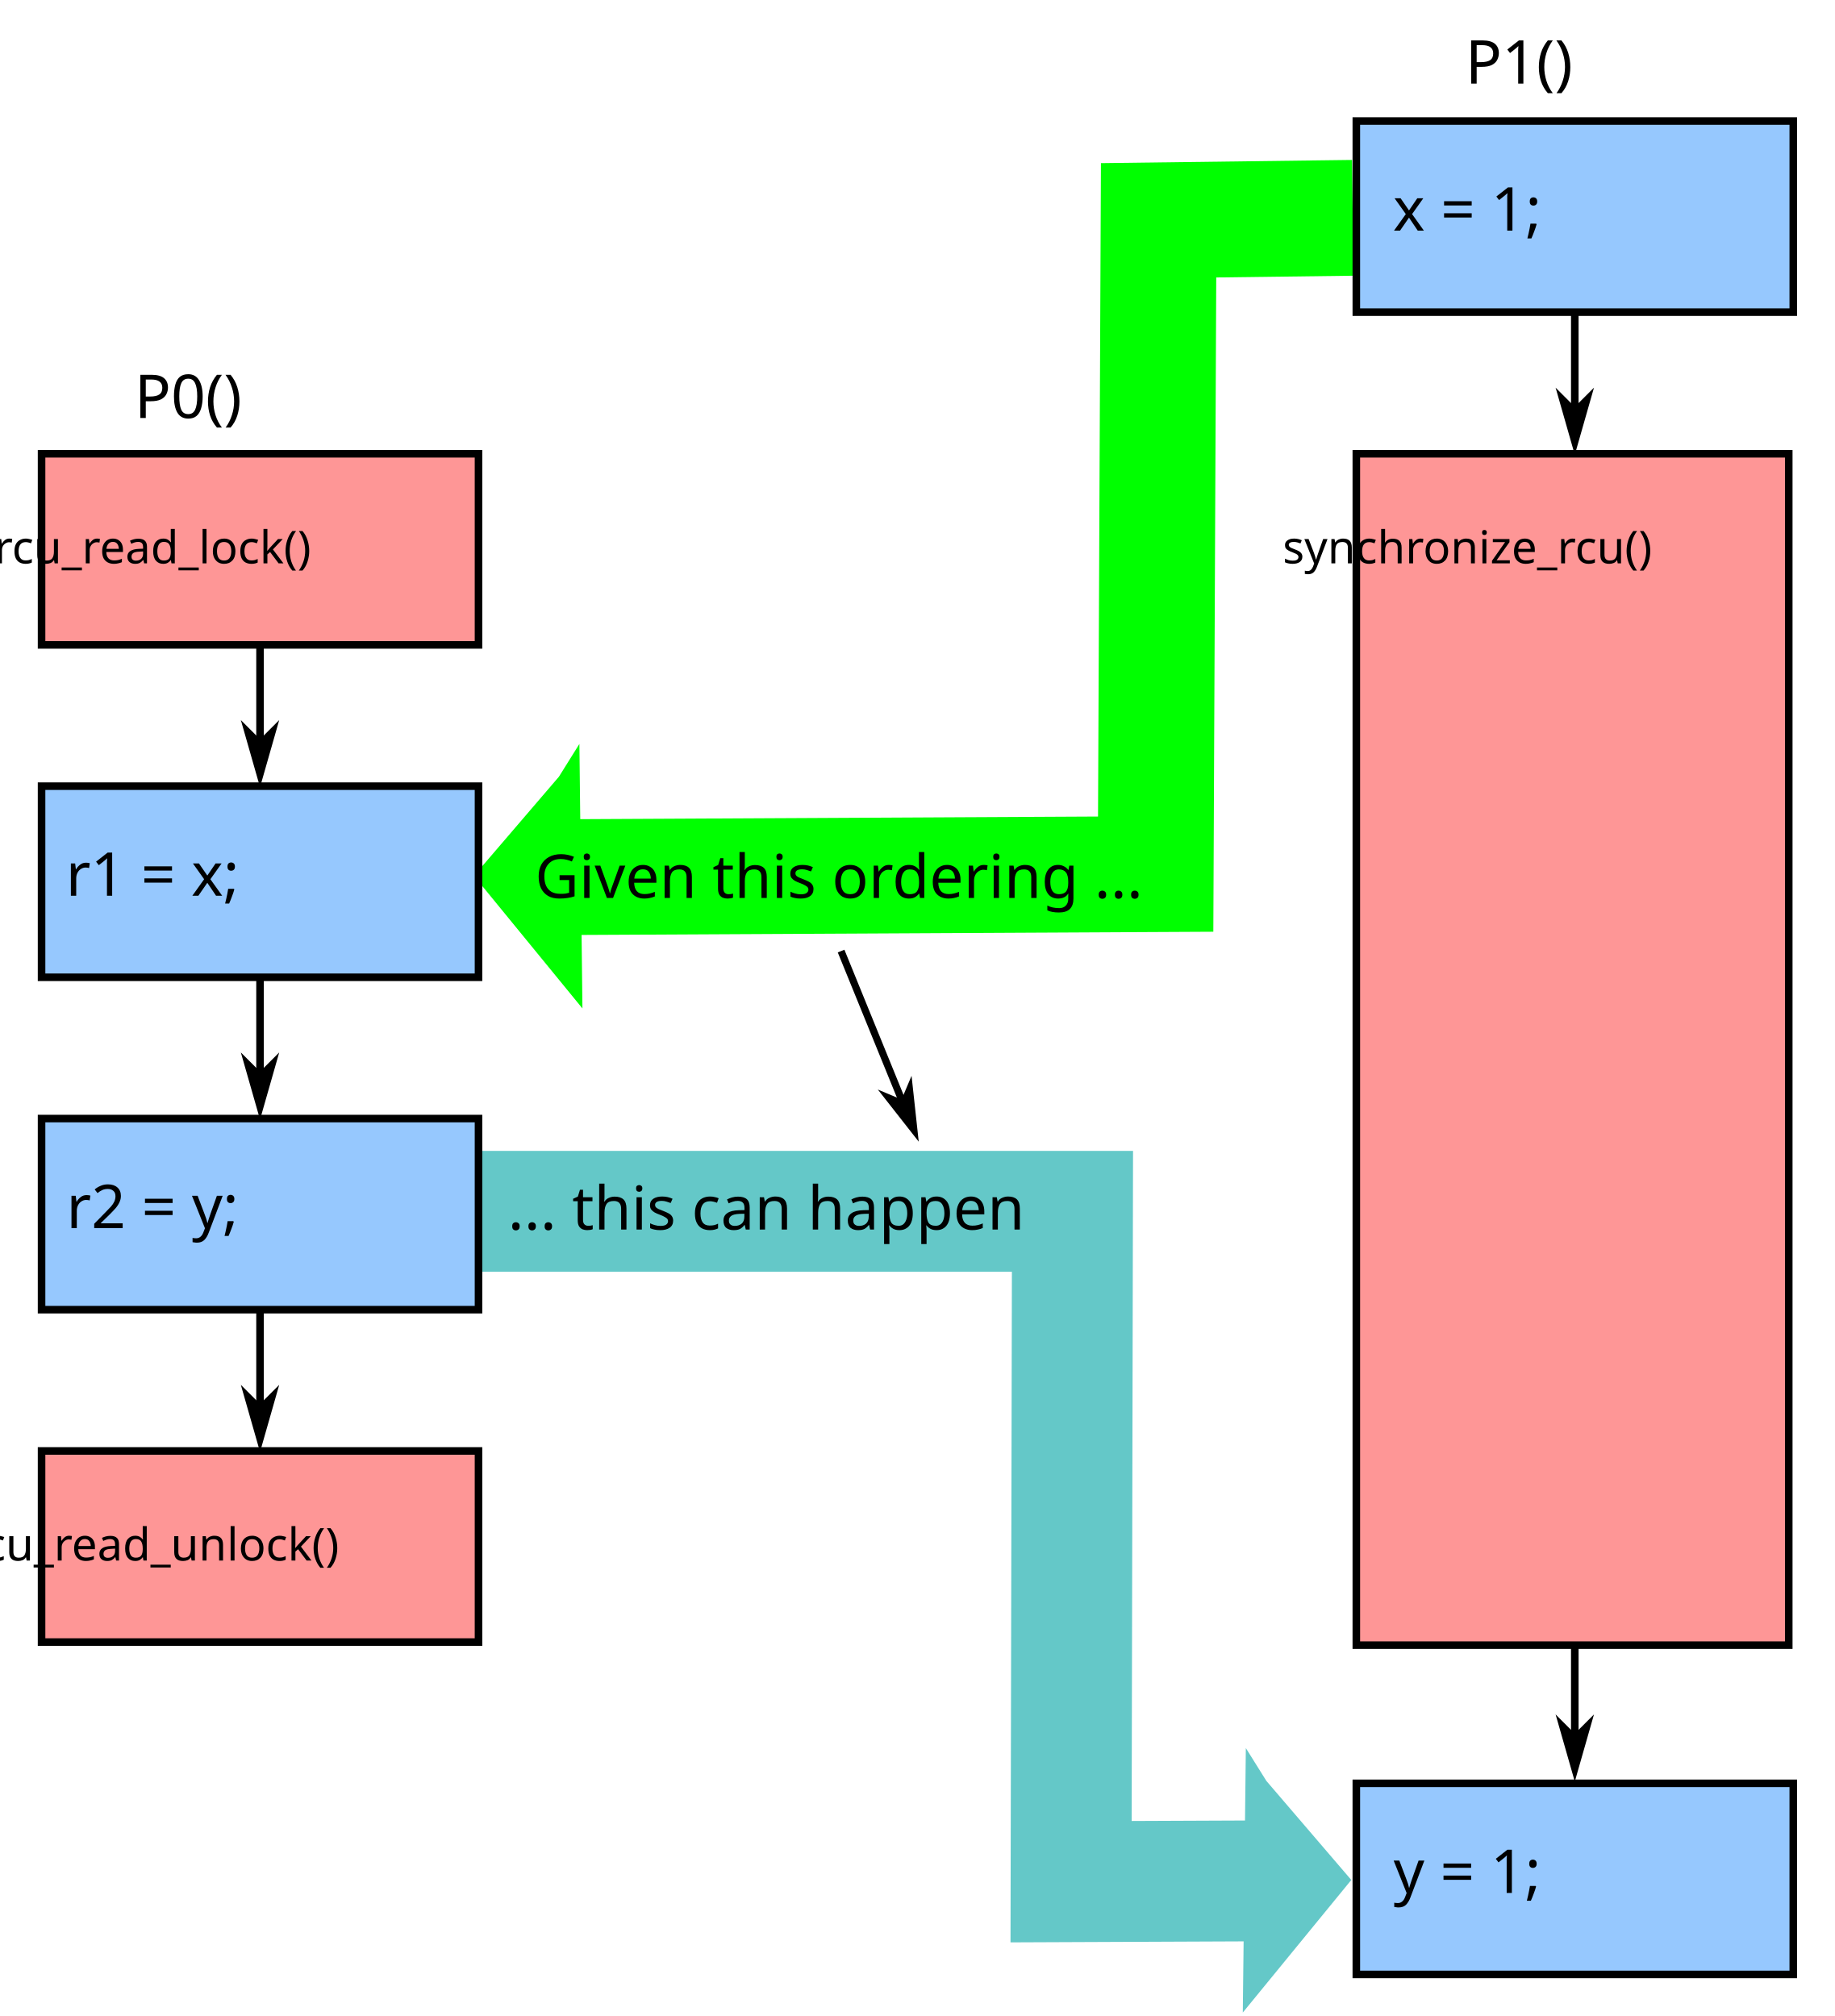
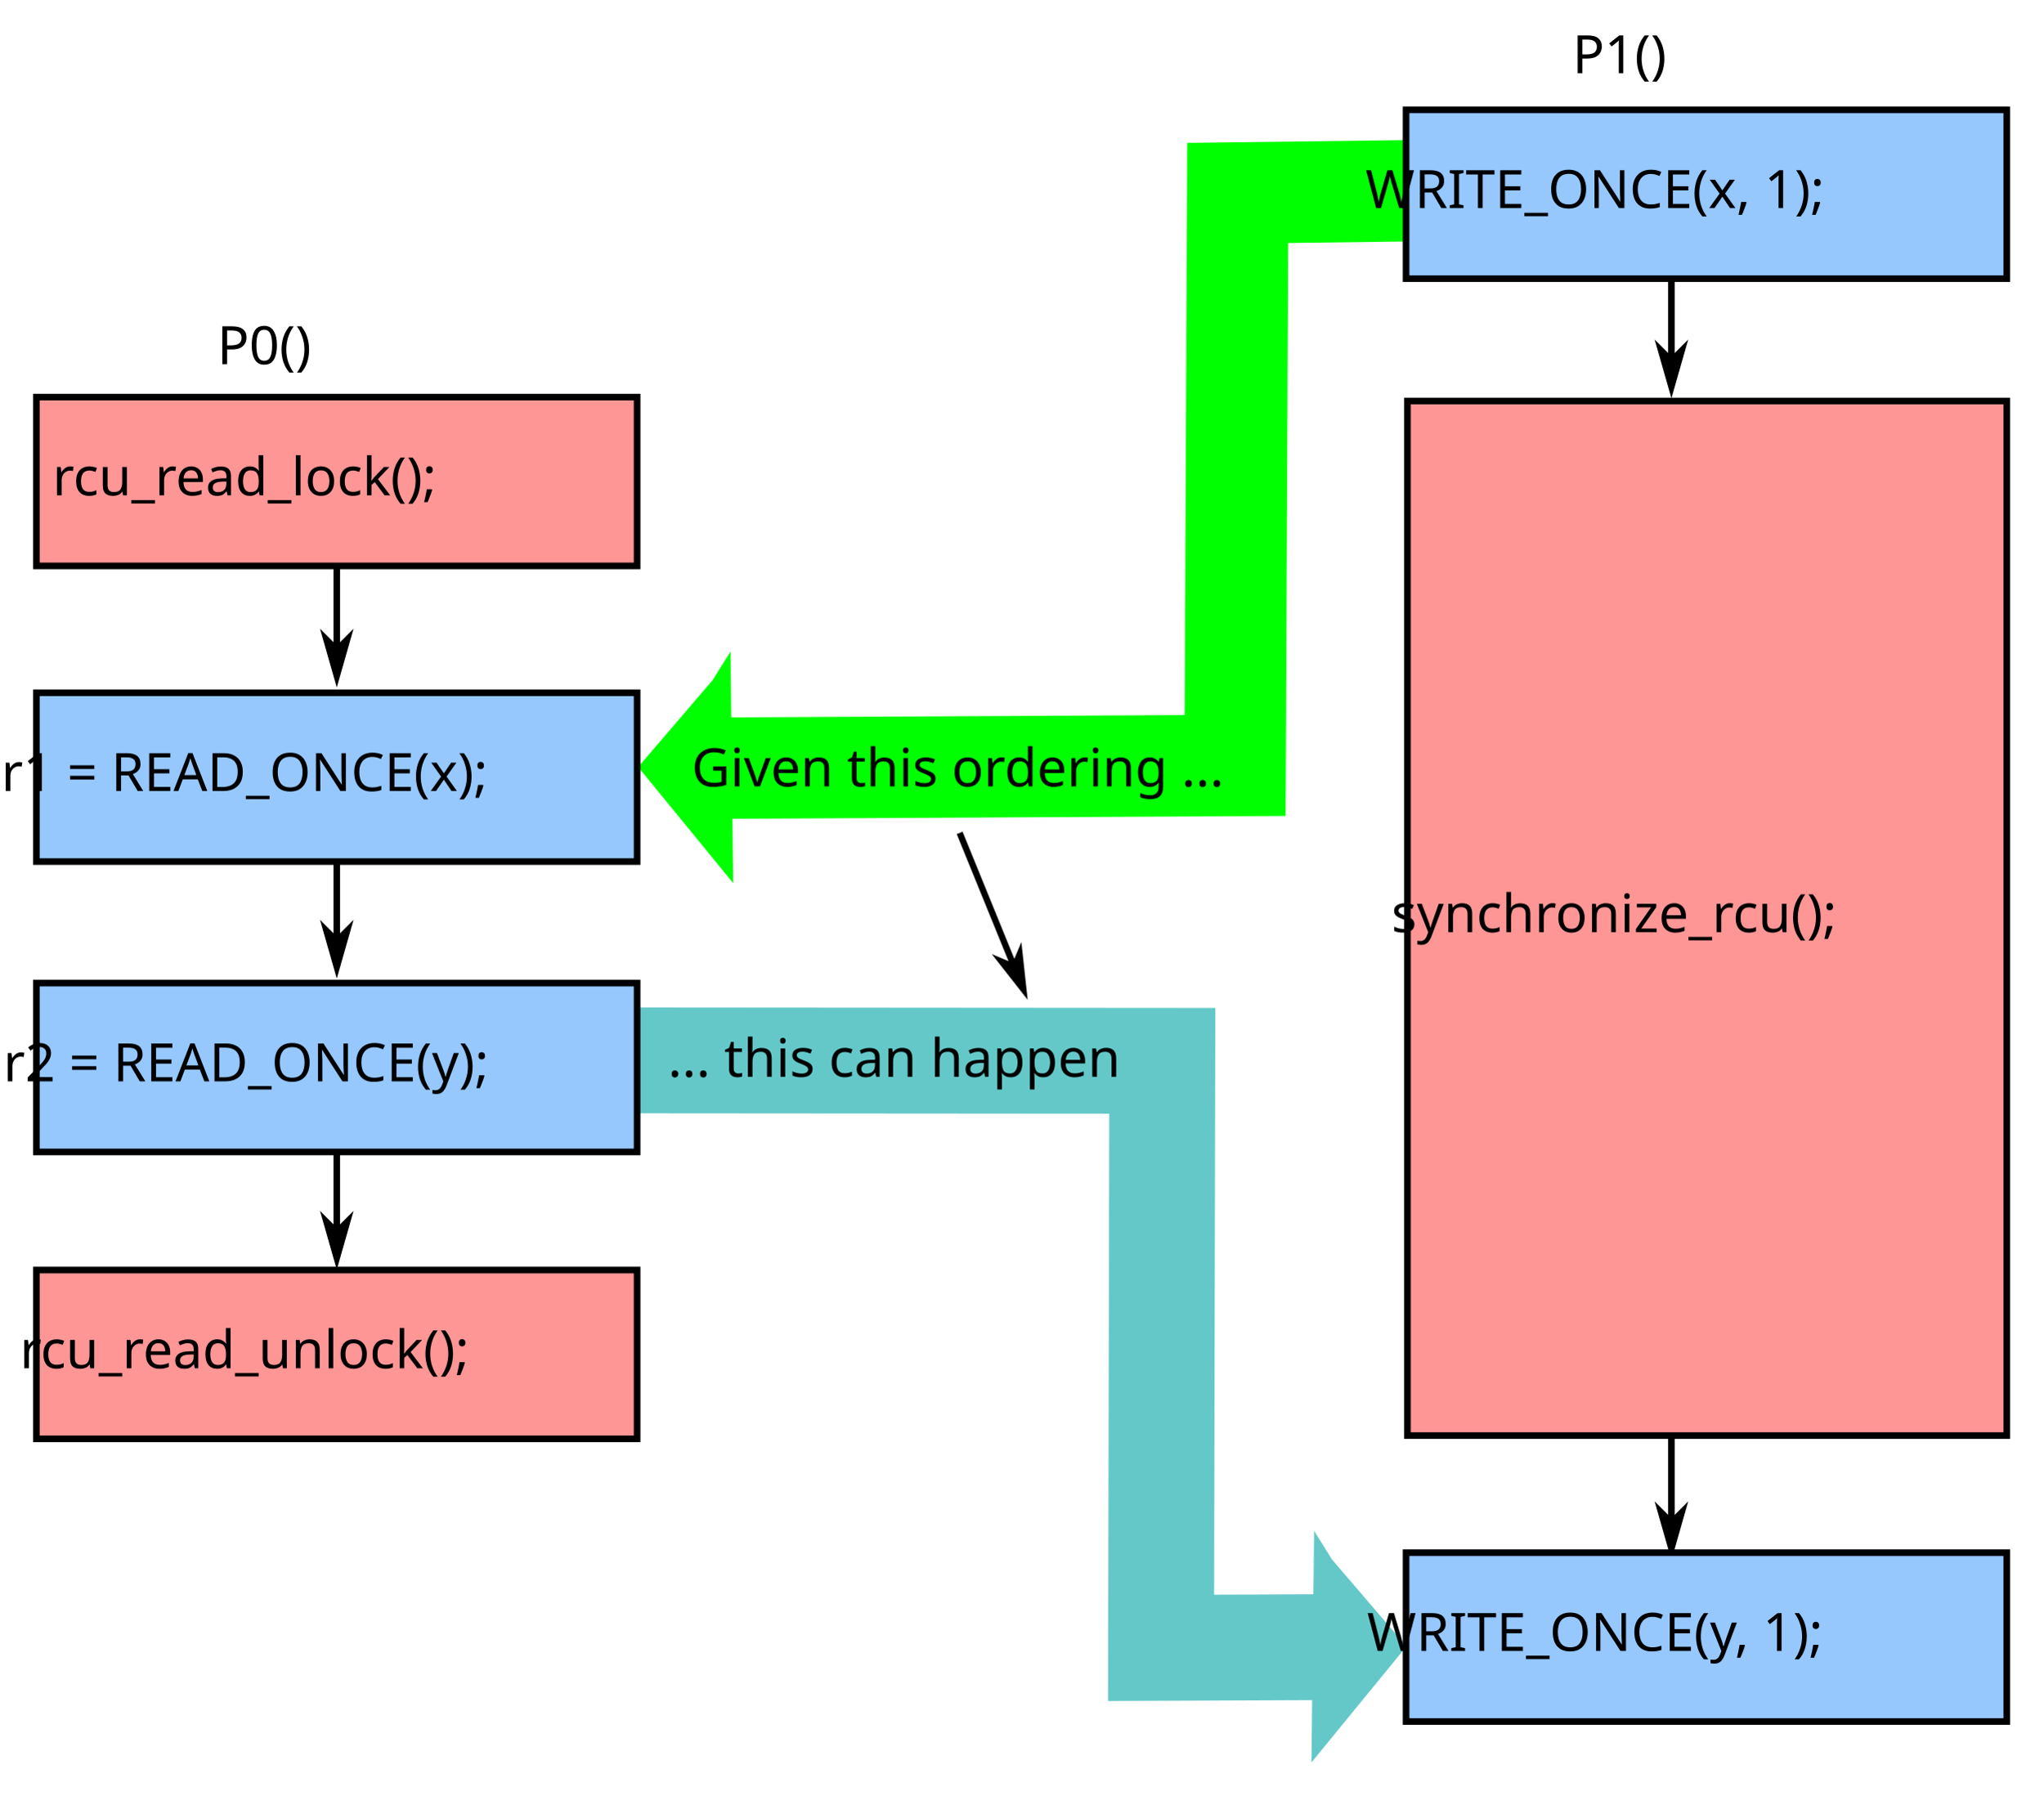
- <svg xmlns="http://www.w3.org/2000/svg" width="242.827" height="266.868" id="svg2" version="1.1">
+ <svg xmlns="http://www.w3.org/2000/svg" width="308.78" height="271.411" id="svg2" version="1.1">
  <defs id="defs4">
    <marker orient="auto" refY="0" refX="0" id="Arrow2Send" style="overflow:visible">
      <path id="path3892" style="fill-rule:evenodd;stroke-width:0.625;stroke-linejoin:round" d="M 8.719,4.034 -2.207,0.016 8.719,-4.002 c -1.745,2.372 -1.735,5.617 -6e-7,8.035 z" transform="matrix(-0.3,0,0,-0.3,0.69,0)" />
    </marker>
    <marker orient="auto" refY="0" refX="0" id="Arrow1Send" style="overflow:visible">
-       <path id="path3874" d="M 0,0 5,-5 -12.5,0 5,5 0,0 z" style="fill-rule:evenodd;stroke:#000000;stroke-width:1pt" transform="matrix(-0.2,0,0,-0.2,-1.2,0)" />
+       <path id="path3874" d="M 0,0 5,-5 -12.5,0 5,5 Z" style="fill-rule:evenodd;stroke:#000000;stroke-width:1pt" transform="matrix(-0.2,0,0,-0.2,-1.2,0)" />
    </marker>
    <marker orient="auto" refY="0" refX="0" id="Arrow1Lend" style="overflow:visible">
-       <path id="path3862" d="M 0,0 5,-5 -12.5,0 5,5 0,0 z" style="fill-rule:evenodd;stroke:#000000;stroke-width:1pt" transform="matrix(-0.8,0,0,-0.8,-10,0)" />
+       <path id="path3862" d="M 0,0 5,-5 -12.5,0 5,5 Z" style="fill-rule:evenodd;stroke:#000000;stroke-width:1pt" transform="matrix(-0.8,0,0,-0.8,-10,0)" />
    </marker>
    <marker orient="auto" refY="0" refX="0" id="Arrow1Mend" style="overflow:visible">
-       <path id="path3885" d="M 0,0 5,-5 -12.5,0 5,5 0,0 z" style="fill-rule:evenodd;stroke:#000000;stroke-width:1pt" transform="matrix(-0.4,0,0,-0.4,-4,0)" />
+       <path id="path3885" d="M 0,0 5,-5 -12.5,0 5,5 Z" style="fill-rule:evenodd;stroke:#000000;stroke-width:1pt" transform="matrix(-0.4,0,0,-0.4,-4,0)" />
    </marker>
    <marker orient="auto" refY="0" refX="0" id="Arrow1Sstart" style="overflow:visible">
-       <path id="path3888" d="M 0,0 5,-5 -12.5,0 5,5 0,0 z" style="fill-rule:evenodd;stroke:#000000;stroke-width:1pt" transform="matrix(0.2,0,0,0.2,1.2,0)" />
+       <path id="path3888" d="M 0,0 5,-5 -12.5,0 5,5 Z" style="fill-rule:evenodd;stroke:#000000;stroke-width:1pt" transform="matrix(0.2,0,0,0.2,1.2,0)" />
    </marker>
    <marker orient="auto" refY="0" refX="0" id="Arrow1Mstart" style="overflow:visible">
-       <path id="path3882" d="M 0,0 5,-5 -12.5,0 5,5 0,0 z" style="fill-rule:evenodd;stroke:#000000;stroke-width:1pt" transform="matrix(0.4,0,0,0.4,4,0)" />
+       <path id="path3882" d="M 0,0 5,-5 -12.5,0 5,5 Z" style="fill-rule:evenodd;stroke:#000000;stroke-width:1pt" transform="matrix(0.4,0,0,0.4,4,0)" />
    </marker>
    <marker orient="auto" refY="0" refX="0" id="Arrow1Lstart" style="overflow:visible">
-       <path id="path3876" d="M 0,0 5,-5 -12.5,0 5,5 0,0 z" style="fill-rule:evenodd;stroke:#000000;stroke-width:1pt" transform="matrix(0.8,0,0,0.8,10,0)" />
+       <path id="path3876" d="M 0,0 5,-5 -12.5,0 5,5 Z" style="fill-rule:evenodd;stroke:#000000;stroke-width:1pt" transform="matrix(0.8,0,0,0.8,10,0)" />
    </marker>
    <marker orient="auto" refY="0" refX="0" id="Arrow1Mend-3" style="overflow:visible">
-       <path id="path3885-6" d="M 0,0 5,-5 -12.5,0 5,5 0,0 z" style="fill-rule:evenodd;stroke:#000000;stroke-width:1pt" transform="matrix(-0.4,0,0,-0.4,-4,0)" />
+       <path id="path3885-6" d="M 0,0 5,-5 -12.5,0 5,5 Z" style="fill-rule:evenodd;stroke:#000000;stroke-width:1pt" transform="matrix(-0.4,0,0,-0.4,-4,0)" />
    </marker>
    <marker orient="auto" refY="0" refX="0" id="Arrow1Mend-5" style="overflow:visible">
-       <path id="path3885-3" d="M 0,0 5,-5 -12.5,0 5,5 0,0 z" style="fill-rule:evenodd;stroke:#000000;stroke-width:1pt" transform="matrix(-0.4,0,0,-0.4,-4,0)" />
+       <path id="path3885-3" d="M 0,0 5,-5 -12.5,0 5,5 Z" style="fill-rule:evenodd;stroke:#000000;stroke-width:1pt" transform="matrix(-0.4,0,0,-0.4,-4,0)" />
    </marker>
    <marker orient="auto" refY="0" refX="0" id="Arrow1Mend-6" style="overflow:visible">
-       <path id="path3885-2" d="M 0,0 5,-5 -12.5,0 5,5 0,0 z" style="fill-rule:evenodd;stroke:#000000;stroke-width:1pt" transform="matrix(-0.4,0,0,-0.4,-4,0)" />
+       <path id="path3885-2" d="M 0,0 5,-5 -12.5,0 5,5 Z" style="fill-rule:evenodd;stroke:#000000;stroke-width:1pt" transform="matrix(-0.4,0,0,-0.4,-4,0)" />
    </marker>
  </defs>
-   <g id="layer1" transform="translate(22.81235,-783.1611)">
+   <g id="layer1" transform="translate(56.53174,-783.1611)">
    <g id="layer2">
      <g transform="translate(0,53.92809)" id="g5416">
-         <path id="path5410" d="m 156.217,758.068 -25.698,0.327 -0.385,86.551 -77.839,0.396" style="fill:none;stroke:#00ff00;stroke-width:15.327;stroke-linecap:butt;stroke-linejoin:miter;stroke-miterlimit:4;stroke-opacity:1;stroke-dasharray:none" />
+         <path id="path5410" d="m 156.217,758.068 -25.698,0.327 -0.385,86.551 -77.839,0.396" style="fill:none;stroke:#00ff00;stroke-width:15.327;stroke-linecap:butt;stroke-linejoin:miter;stroke-miterlimit:4;stroke-dasharray:none;stroke-opacity:1" />
        <path id="path5414" d="m 53.752,861.303 -0.366,-31.878 -1.832,2.931 -10.992,12.825 z" style="fill:#00ff00;fill-opacity:1;stroke:#00ff00;stroke-width:1px;stroke-linecap:butt;stroke-linejoin:miter;stroke-opacity:1" />
        <path style="fill:#64c8c8;fill-opacity:1;stroke:#64c8c8;stroke-width:1px;stroke-linecap:butt;stroke-linejoin:miter;stroke-opacity:1" d="m 142.18,994.223 0.366,-31.878 1.832,2.931 10.992,12.825 z" id="path5450" />
-         <path style="fill:none;stroke:#64c8c8;stroke-width:16;stroke-linecap:butt;stroke-linejoin:miter;stroke-miterlimit:4;stroke-opacity:1;stroke-dasharray:none" d="m 146.738,978.203 -27.8,0.117 0.184,-88.737 -78.657,-0.003" id="path5456" />
+         <path style="fill:none;stroke:#64c8c8;stroke-width:16;stroke-linecap:butt;stroke-linejoin:miter;stroke-miterlimit:4;stroke-dasharray:none;stroke-opacity:1" d="m 146.738,978.203 -27.8,0.117 0.184,-88.737 -80.359,-0.061" id="path5456" />
        <text id="text5466" y="891.998" x="44.4" style="font-style:normal;font-variant:normal;font-weight:normal;font-stretch:normal;line-height:0%;font-family:sans-serif;-inkscape-font-specification:Sans;text-align:start;letter-spacing:0px;word-spacing:0px;writing-mode:lr-tb;text-anchor:start;fill:#000000;fill-opacity:1;stroke:none" xml:space="preserve">
          <tspan id="tspan5468" y="891.998" x="44.4" style="font-size:8px;line-height:1.25;font-family:sans-serif">... this can happen</tspan>
        </text>
        <path style="fill:none;stroke:#000000;stroke-width:0.949px;stroke-linecap:butt;stroke-linejoin:miter;stroke-opacity:1;marker-end:url(#Arrow1Mend)" d="M 88.5,855.131 98.07,878.63" id="path5470" />
        <text id="text5466-7" y="848.104" x="47.994" style="font-style:normal;font-variant:normal;font-weight:normal;font-stretch:normal;line-height:0%;font-family:sans-serif;-inkscape-font-specification:Sans;text-align:start;letter-spacing:0px;word-spacing:0px;writing-mode:lr-tb;text-anchor:start;fill:#000000;fill-opacity:1;stroke:none" xml:space="preserve">
          <tspan id="tspan5468-2" y="848.104" x="47.994" style="font-size:8px;line-height:1.25;font-family:sans-serif">Given this ordering ...</tspan>
        </text>
      </g>
    </g>
    <g transform="translate(0,53.92809)" id="g3022">
-       <path id="path5380-9" d="m 185.601,946.231 0,16.866" style="fill:none;stroke:#000000;stroke-width:1px;stroke-linecap:butt;stroke-linejoin:miter;stroke-opacity:1;marker-end:url(#Arrow1Mend)" />
-       <g id="g4938" transform="translate(-50,8)">
-         <rect transform="translate(26.664,740.3406)" y="40.961" x="6.024" height="25.299" width="57.827" id="rect4930" style="fill:#fe9696;fill-opacity:1;stroke:#000000;stroke-width:1;stroke-miterlimit:4;stroke-opacity:1;stroke-dasharray:none;stroke-dashoffset:0" />
-         <text id="text4932" y="795.81" x="61.421" style="font-style:normal;font-variant:normal;font-weight:normal;font-stretch:normal;line-height:0%;font-family:sans-serif;-inkscape-font-specification:Sans;text-align:start;letter-spacing:0px;word-spacing:0px;writing-mode:lr-tb;text-anchor:start;fill:#000000;fill-opacity:1;stroke:none" xml:space="preserve">
-           <tspan style="font-size:6px;line-height:1.25;font-family:sans-serif;text-align:center;text-anchor:middle" id="tspan4936" y="795.81" x="61.421">rcu_read_lock()</tspan>
+       <path id="path5380-9" d="M 196.07,946.231 V 963.097" style="fill:none;stroke:#000000;stroke-width:1px;stroke-linecap:butt;stroke-linejoin:miter;stroke-opacity:1;marker-end:url(#Arrow1Mend)" />
+       <path style="fill:none;stroke:#000000;stroke-width:1px;stroke-linecap:butt;stroke-linejoin:miter;stroke-opacity:1;marker-end:url(#Arrow1Mend)" d="M -5.639,814.312 V 831.178" id="path5150" />
+       <path id="path5346" d="M -5.639,858.312 V 875.178" style="fill:none;stroke:#000000;stroke-width:1px;stroke-linecap:butt;stroke-linejoin:miter;stroke-opacity:1;marker-end:url(#Arrow1Mend)" />
+       <path id="path5380" d="m 196.07,770.601 v 16.866" style="fill:none;stroke:#000000;stroke-width:1px;stroke-linecap:butt;stroke-linejoin:miter;stroke-opacity:1;marker-end:url(#Arrow1Mend)" />
+       <path style="fill:none;stroke:#000000;stroke-width:1px;stroke-linecap:butt;stroke-linejoin:miter;stroke-opacity:1;marker-end:url(#Arrow1Mend)" d="M -5.639,902.312 V 919.178" id="path3854" />
+       <text xml:space="preserve" style="font-style:normal;font-variant:normal;font-weight:normal;font-stretch:normal;line-height:0%;font-family:sans-serif;-inkscape-font-specification:Sans;text-align:center;letter-spacing:0px;word-spacing:0px;writing-mode:lr-tb;text-anchor:middle;fill:#000000;fill-opacity:1;stroke:none" x="-5.688" y="784.277" id="text3259">
+         <tspan id="tspan3261" x="-5.688" y="784.277" style="font-size:8px;line-height:1.25;font-family:sans-serif">P0()</tspan>
+       </text>
+       <g id="g4938" transform="translate(-50.76102,8.868908)">
+         <rect style="fill:#fe9696;fill-opacity:1;stroke:#000000;stroke-width:1;stroke-miterlimit:4;stroke-dasharray:none;stroke-dashoffset:0;stroke-opacity:1" id="rect4946-4-0" width="90.785" height="25.519" x="-0.271" y="780.386" />
+         <text xml:space="preserve" style="font-style:normal;font-variant:normal;font-weight:normal;font-stretch:normal;line-height:0%;font-family:sans-serif;-inkscape-font-specification:Sans;text-align:start;letter-spacing:0px;word-spacing:0px;writing-mode:lr-tb;text-anchor:start;fill:#000000;fill-opacity:1;stroke:none" x="45.225" y="795.241" id="text4948-7">
+           <tspan x="45.225" y="795.241" id="tspan4952-0" style="font-size:8px;line-height:1.25;font-family:sans-serif;text-align:center;text-anchor:middle">rcu_read_lock();</tspan>
        </text>
      </g>
-       <g id="g4944" transform="translate(-50,52)">
-         <rect style="fill:#96c8fe;fill-opacity:1;stroke:#000000;stroke-width:1;stroke-miterlimit:4;stroke-opacity:1;stroke-dasharray:none;stroke-dashoffset:0" id="rect4946" width="57.827" height="25.299" x="6.024" y="40.961" transform="translate(26.664,740.3406)" />
-         <text xml:space="preserve" style="font-style:normal;font-variant:normal;font-weight:normal;font-stretch:normal;line-height:0%;font-family:sans-serif;-inkscape-font-specification:Sans;text-align:start;letter-spacing:0px;word-spacing:0px;writing-mode:lr-tb;text-anchor:start;fill:#000000;fill-opacity:1;stroke:none" x="61.421" y="795.81" id="text4948">
-           <tspan x="61.421" y="795.81" style="font-size:8px;line-height:1.25;font-family:sans-serif;text-align:center;text-anchor:middle" id="tspan3066">r1 = x;</tspan>
+       <g id="g4944" transform="translate(-50.76102,52.86891)">
+         <rect style="fill:#96c8fe;fill-opacity:1;stroke:#000000;stroke-width:1;stroke-miterlimit:4;stroke-dasharray:none;stroke-dashoffset:0;stroke-opacity:1" id="rect4946" width="90.785" height="25.519" x="-26.935" y="40.741" transform="translate(26.664,740.3406)" />
+         <text xml:space="preserve" style="font-style:normal;font-variant:normal;font-weight:normal;font-stretch:normal;line-height:0%;font-family:sans-serif;-inkscape-font-specification:Sans;text-align:start;letter-spacing:0px;word-spacing:0px;writing-mode:lr-tb;text-anchor:start;fill:#000000;fill-opacity:1;stroke:none" x="45.225" y="795.933" id="text4948">
+           <tspan x="45.225" y="795.933" id="tspan4952" style="font-size:8px;line-height:1.25;font-family:sans-serif;text-align:center;text-anchor:middle">r1 = READ_ONCE(x);</tspan>
        </text>
      </g>
-       <path style="fill:none;stroke:#000000;stroke-width:1px;stroke-linecap:butt;stroke-linejoin:miter;stroke-opacity:1;marker-end:url(#Arrow1Mend)" d="m 11.601,814.601 0,16.866" id="path5150" />
-       <path id="path5346" d="m 11.601,858.601 0,16.866" style="fill:none;stroke:#000000;stroke-width:1px;stroke-linecap:butt;stroke-linejoin:miter;stroke-opacity:1;marker-end:url(#Arrow1Mend)" />
-       <g id="g5348" transform="translate(-50,96)">
-         <rect style="fill:#96c8fe;fill-opacity:1;stroke:#000000;stroke-width:1;stroke-miterlimit:4;stroke-opacity:1;stroke-dasharray:none;stroke-dashoffset:0" id="rect5350" width="57.827" height="25.299" x="6.024" y="40.961" transform="translate(26.664,740.3406)" />
-         <text xml:space="preserve" style="font-style:normal;font-variant:normal;font-weight:normal;font-stretch:normal;line-height:0%;font-family:sans-serif;-inkscape-font-specification:Sans;text-align:start;letter-spacing:0px;word-spacing:0px;writing-mode:lr-tb;text-anchor:start;fill:#000000;fill-opacity:1;stroke:none" x="61.421" y="795.81" id="text5352">
-           <tspan x="61.421" y="795.81" style="font-size:8px;line-height:1.25;font-family:sans-serif;text-align:center;text-anchor:middle" id="tspan3068">r2 = y;</tspan>
+       <g id="g5348" transform="translate(-55.6164,96.86891)">
+         <rect style="fill:#96c8fe;fill-opacity:1;stroke:#000000;stroke-width:1;stroke-miterlimit:4;stroke-dasharray:none;stroke-dashoffset:0;stroke-opacity:1" id="rect4946-4" width="90.785" height="25.519" x="4.585" y="780.968" />
+         <text xml:space="preserve" style="font-style:normal;font-variant:normal;font-weight:normal;font-stretch:normal;line-height:0%;font-family:sans-serif;-inkscape-font-specification:Sans;text-align:start;letter-spacing:0px;word-spacing:0px;writing-mode:lr-tb;text-anchor:start;fill:#000000;fill-opacity:1;stroke:none" x="50.311" y="795.819" id="text5352">
+           <tspan x="50.311" y="795.819" id="tspan5356" style="font-size:8px;line-height:1.25;font-family:sans-serif;text-align:center;text-anchor:middle">r2 = READ_ONCE(y);</tspan>
        </text>
      </g>
-       <g transform="translate(124,-36.04685)" id="g5360">
-         <rect style="fill:#96c8fe;fill-opacity:1;stroke:#000000;stroke-width:1;stroke-miterlimit:4;stroke-opacity:1;stroke-dasharray:none;stroke-dashoffset:0" id="rect5362" width="57.827" height="25.299" x="6.024" y="40.961" transform="translate(26.664,740.3406)" />
-         <text xml:space="preserve" style="font-style:normal;font-variant:normal;font-weight:normal;font-stretch:normal;line-height:0%;font-family:sans-serif;-inkscape-font-specification:Sans;text-align:start;letter-spacing:0px;word-spacing:0px;writing-mode:lr-tb;text-anchor:start;fill:#000000;fill-opacity:1;stroke:none" x="61.421" y="795.81" id="text5364">
-           <tspan x="61.421" y="795.81" style="font-size:8px;line-height:1.25;font-family:sans-serif;text-align:center;text-anchor:middle" id="tspan3070">x = 1;</tspan>
+       <g id="g4938-7" transform="translate(-50.76102,140.8231)">
+         <rect style="fill:#fe9696;fill-opacity:1;stroke:#000000;stroke-width:1;stroke-miterlimit:4;stroke-dasharray:none;stroke-dashoffset:0;stroke-opacity:1" id="rect4946-4-0-9" width="90.785" height="25.519" x="-0.271" y="780.386" />
+         <text xml:space="preserve" style="font-style:normal;font-variant:normal;font-weight:normal;font-stretch:normal;line-height:0%;font-family:sans-serif;-inkscape-font-specification:Sans;text-align:start;letter-spacing:0px;word-spacing:0px;writing-mode:lr-tb;text-anchor:start;fill:#000000;fill-opacity:1;stroke:none" x="45.225" y="795.241" id="text4948-7-7">
+           <tspan x="45.225" y="795.241" id="tspan4952-0-6" style="font-size:8px;line-height:1.25;font-family:sans-serif;text-align:center;text-anchor:middle">rcu_read_unlock();</tspan>
        </text>
      </g>
-       <g transform="translate(124,8)" id="g5370">
-         <rect transform="translate(26.664,740.3406)" y="40.961" x="6.024" height="157.71" width="57.23" id="rect5372" style="fill:#fe9696;fill-opacity:1;stroke:#000000;stroke-width:1;stroke-miterlimit:4;stroke-opacity:1;stroke-dasharray:none;stroke-dashoffset:0" />
-         <text id="text5374" y="795.81" x="61.421" style="font-style:normal;font-variant:normal;font-weight:normal;font-stretch:normal;line-height:0%;font-family:sans-serif;-inkscape-font-specification:Sans;text-align:start;letter-spacing:0px;word-spacing:0px;writing-mode:lr-tb;text-anchor:start;fill:#000000;fill-opacity:1;stroke:none" xml:space="preserve">
-           <tspan style="font-size:6px;line-height:1.25;font-family:sans-serif;text-align:center;text-anchor:middle" id="tspan5378" y="795.81" x="61.421">synchronize_rcu()</tspan>
+       <g transform="translate(120.5369,-36.98029)" id="g5360">
+         <g id="g5348-5" transform="translate(30.84155,1.844585)">
+           <rect style="fill:#96c8fe;fill-opacity:1;stroke:#000000;stroke-width:1;stroke-miterlimit:4;stroke-dasharray:none;stroke-dashoffset:0;stroke-opacity:1" id="rect4946-4-8" width="90.785" height="25.519" x="4.585" y="780.968" />
+           <text xml:space="preserve" style="font-style:normal;font-variant:normal;font-weight:normal;font-stretch:normal;line-height:0%;font-family:sans-serif;-inkscape-font-specification:Sans;text-align:start;letter-spacing:0px;word-spacing:0px;writing-mode:lr-tb;text-anchor:start;fill:#000000;fill-opacity:1;stroke:none" x="50.311" y="795.819" id="text5352-8">
+             <tspan x="50.311" y="795.819" id="tspan5356-4" style="font-size:8px;line-height:1.25;font-family:sans-serif;text-align:center;text-anchor:middle">WRITE_ONCE(x, 1);</tspan>
+           </text>
+         </g>
+       </g>
+       <g transform="translate(120.5369,181.1241)" id="g5360-5">
+         <g id="g5348-5-6" transform="translate(30.84155,1.844585)">
+           <rect style="fill:#96c8fe;fill-opacity:1;stroke:#000000;stroke-width:1;stroke-miterlimit:4;stroke-dasharray:none;stroke-dashoffset:0;stroke-opacity:1" id="rect4946-4-8-5" width="90.785" height="25.519" x="4.585" y="780.968" />
+           <text xml:space="preserve" style="font-style:normal;font-variant:normal;font-weight:normal;font-stretch:normal;line-height:0%;font-family:sans-serif;-inkscape-font-specification:Sans;text-align:start;letter-spacing:0px;word-spacing:0px;writing-mode:lr-tb;text-anchor:start;fill:#000000;fill-opacity:1;stroke:none" x="50.311" y="795.819" id="text5352-8-6">
+             <tspan x="50.311" y="795.819" id="tspan5356-4-8" style="font-size:8px;line-height:1.25;font-family:sans-serif;text-align:center;text-anchor:middle">WRITE_ONCE(y, 1);</tspan>
+           </text>
+         </g>
+       </g>
+       <g id="g4938-7-4" transform="translate(156.2338,140.3269)">
+         <rect style="fill:#fe9696;fill-opacity:1;stroke:#000000;stroke-width:1;stroke-miterlimit:4;stroke-dasharray:none;stroke-dashoffset:0;stroke-opacity:1" id="rect4946-4-0-9-8" width="90.571" height="156.384" x="-0.056" y="649.521" />
+         <text xml:space="preserve" style="font-style:normal;font-variant:normal;font-weight:normal;font-stretch:normal;line-height:0%;font-family:sans-serif;-inkscape-font-specification:Sans;text-align:start;letter-spacing:0px;word-spacing:0px;writing-mode:lr-tb;text-anchor:start;fill:#000000;fill-opacity:1;stroke:none" x="45.225" y="729.809" id="text4948-7-7-8">
+           <tspan x="45.225" y="729.809" id="tspan4952-0-6-3" style="font-size:8px;line-height:1.25;font-family:sans-serif;text-align:center;text-anchor:middle">synchronize_rcu();</tspan>
        </text>
      </g>
-       <path id="path5380" d="m 185.601,770.601 0,16.866" style="fill:none;stroke:#000000;stroke-width:1px;stroke-linecap:butt;stroke-linejoin:miter;stroke-opacity:1;marker-end:url(#Arrow1Mend)" />
-       <g transform="translate(124,96)" id="g5384">
-         <rect y="869.301" x="32.688" height="25.299" width="57.827" id="rect5386" style="fill:#96c8fe;fill-opacity:1;stroke:#000000;stroke-width:1;stroke-miterlimit:4;stroke-opacity:1;stroke-dasharray:none;stroke-dashoffset:0" />
-         <text id="text5388" y="883.81" x="61.421" style="font-style:normal;font-variant:normal;font-weight:normal;font-stretch:normal;line-height:0%;font-family:sans-serif;-inkscape-font-specification:Sans;text-align:start;letter-spacing:0px;word-spacing:0px;writing-mode:lr-tb;text-anchor:start;fill:#000000;fill-opacity:1;stroke:none" xml:space="preserve">
-           <tspan style="font-size:8px;line-height:1.25;font-family:sans-serif;text-align:center;text-anchor:middle" y="883.81" x="61.421" id="tspan3072">y = 1;</tspan>
-         </text>
-       </g>
-       <path style="fill:none;stroke:#000000;stroke-width:1px;stroke-linecap:butt;stroke-linejoin:miter;stroke-opacity:1;marker-end:url(#Arrow1Mend)" d="m 11.601,902.601 0,16.866" id="path3854" />
-       <g transform="translate(-50,140)" id="g3858">
-         <rect style="fill:#fe9696;fill-opacity:1;stroke:#000000;stroke-width:1;stroke-miterlimit:4;stroke-opacity:1;stroke-dasharray:none;stroke-dashoffset:0" id="rect3860" width="57.827" height="25.299" x="6.024" y="40.961" transform="translate(26.664,740.3406)" />
-         <text xml:space="preserve" style="font-style:normal;font-variant:normal;font-weight:normal;font-stretch:normal;line-height:0%;font-family:sans-serif;-inkscape-font-specification:Sans;text-align:start;letter-spacing:0px;word-spacing:0px;writing-mode:lr-tb;text-anchor:start;fill:#000000;fill-opacity:1;stroke:none" x="61.421" y="795.81" id="text3862">
-           <tspan x="61.421" y="795.81" id="tspan3864" style="font-size:6px;line-height:1.25;font-family:sans-serif;text-align:center;text-anchor:middle">rcu_read_unlock()</tspan>
-         </text>
-       </g>
-       <text xml:space="preserve" style="font-style:normal;font-variant:normal;font-weight:normal;font-stretch:normal;line-height:0%;font-family:sans-serif;-inkscape-font-specification:Sans;text-align:center;letter-spacing:0px;word-spacing:0px;writing-mode:lr-tb;text-anchor:middle;fill:#000000;fill-opacity:1;stroke:none" x="13.011" y="784.566" id="text3259">
-         <tspan id="tspan3261" x="13.011" y="784.566" style="font-size:8px;line-height:1.25;font-family:sans-serif">P0()</tspan>
-       </text>
    </g>
-     <text xml:space="preserve" style="font-style:normal;font-variant:normal;font-weight:normal;font-stretch:normal;line-height:0%;font-family:sans-serif;-inkscape-font-specification:Sans;text-align:center;letter-spacing:0px;word-spacing:0px;writing-mode:lr-tb;text-anchor:middle;fill:#000000;fill-opacity:1;stroke:none" x="186.021" y="794.231" id="text3267">
-       <tspan id="tspan3269" x="186.021" y="794.231" style="font-size:8px;line-height:1.25;font-family:sans-serif">P1()</tspan>
+     <text xml:space="preserve" style="font-style:normal;font-variant:normal;font-weight:normal;font-stretch:normal;line-height:0%;font-family:sans-serif;-inkscape-font-specification:Sans;text-align:center;letter-spacing:0px;word-spacing:0px;writing-mode:lr-tb;text-anchor:middle;fill:#000000;fill-opacity:1;stroke:none" x="196.021" y="794.231" id="text3267">
+       <tspan id="tspan3269" x="196.021" y="794.231" style="font-size:8px;line-height:1.25;font-family:sans-serif">P1()</tspan>
    </text>
  </g>
</svg>
